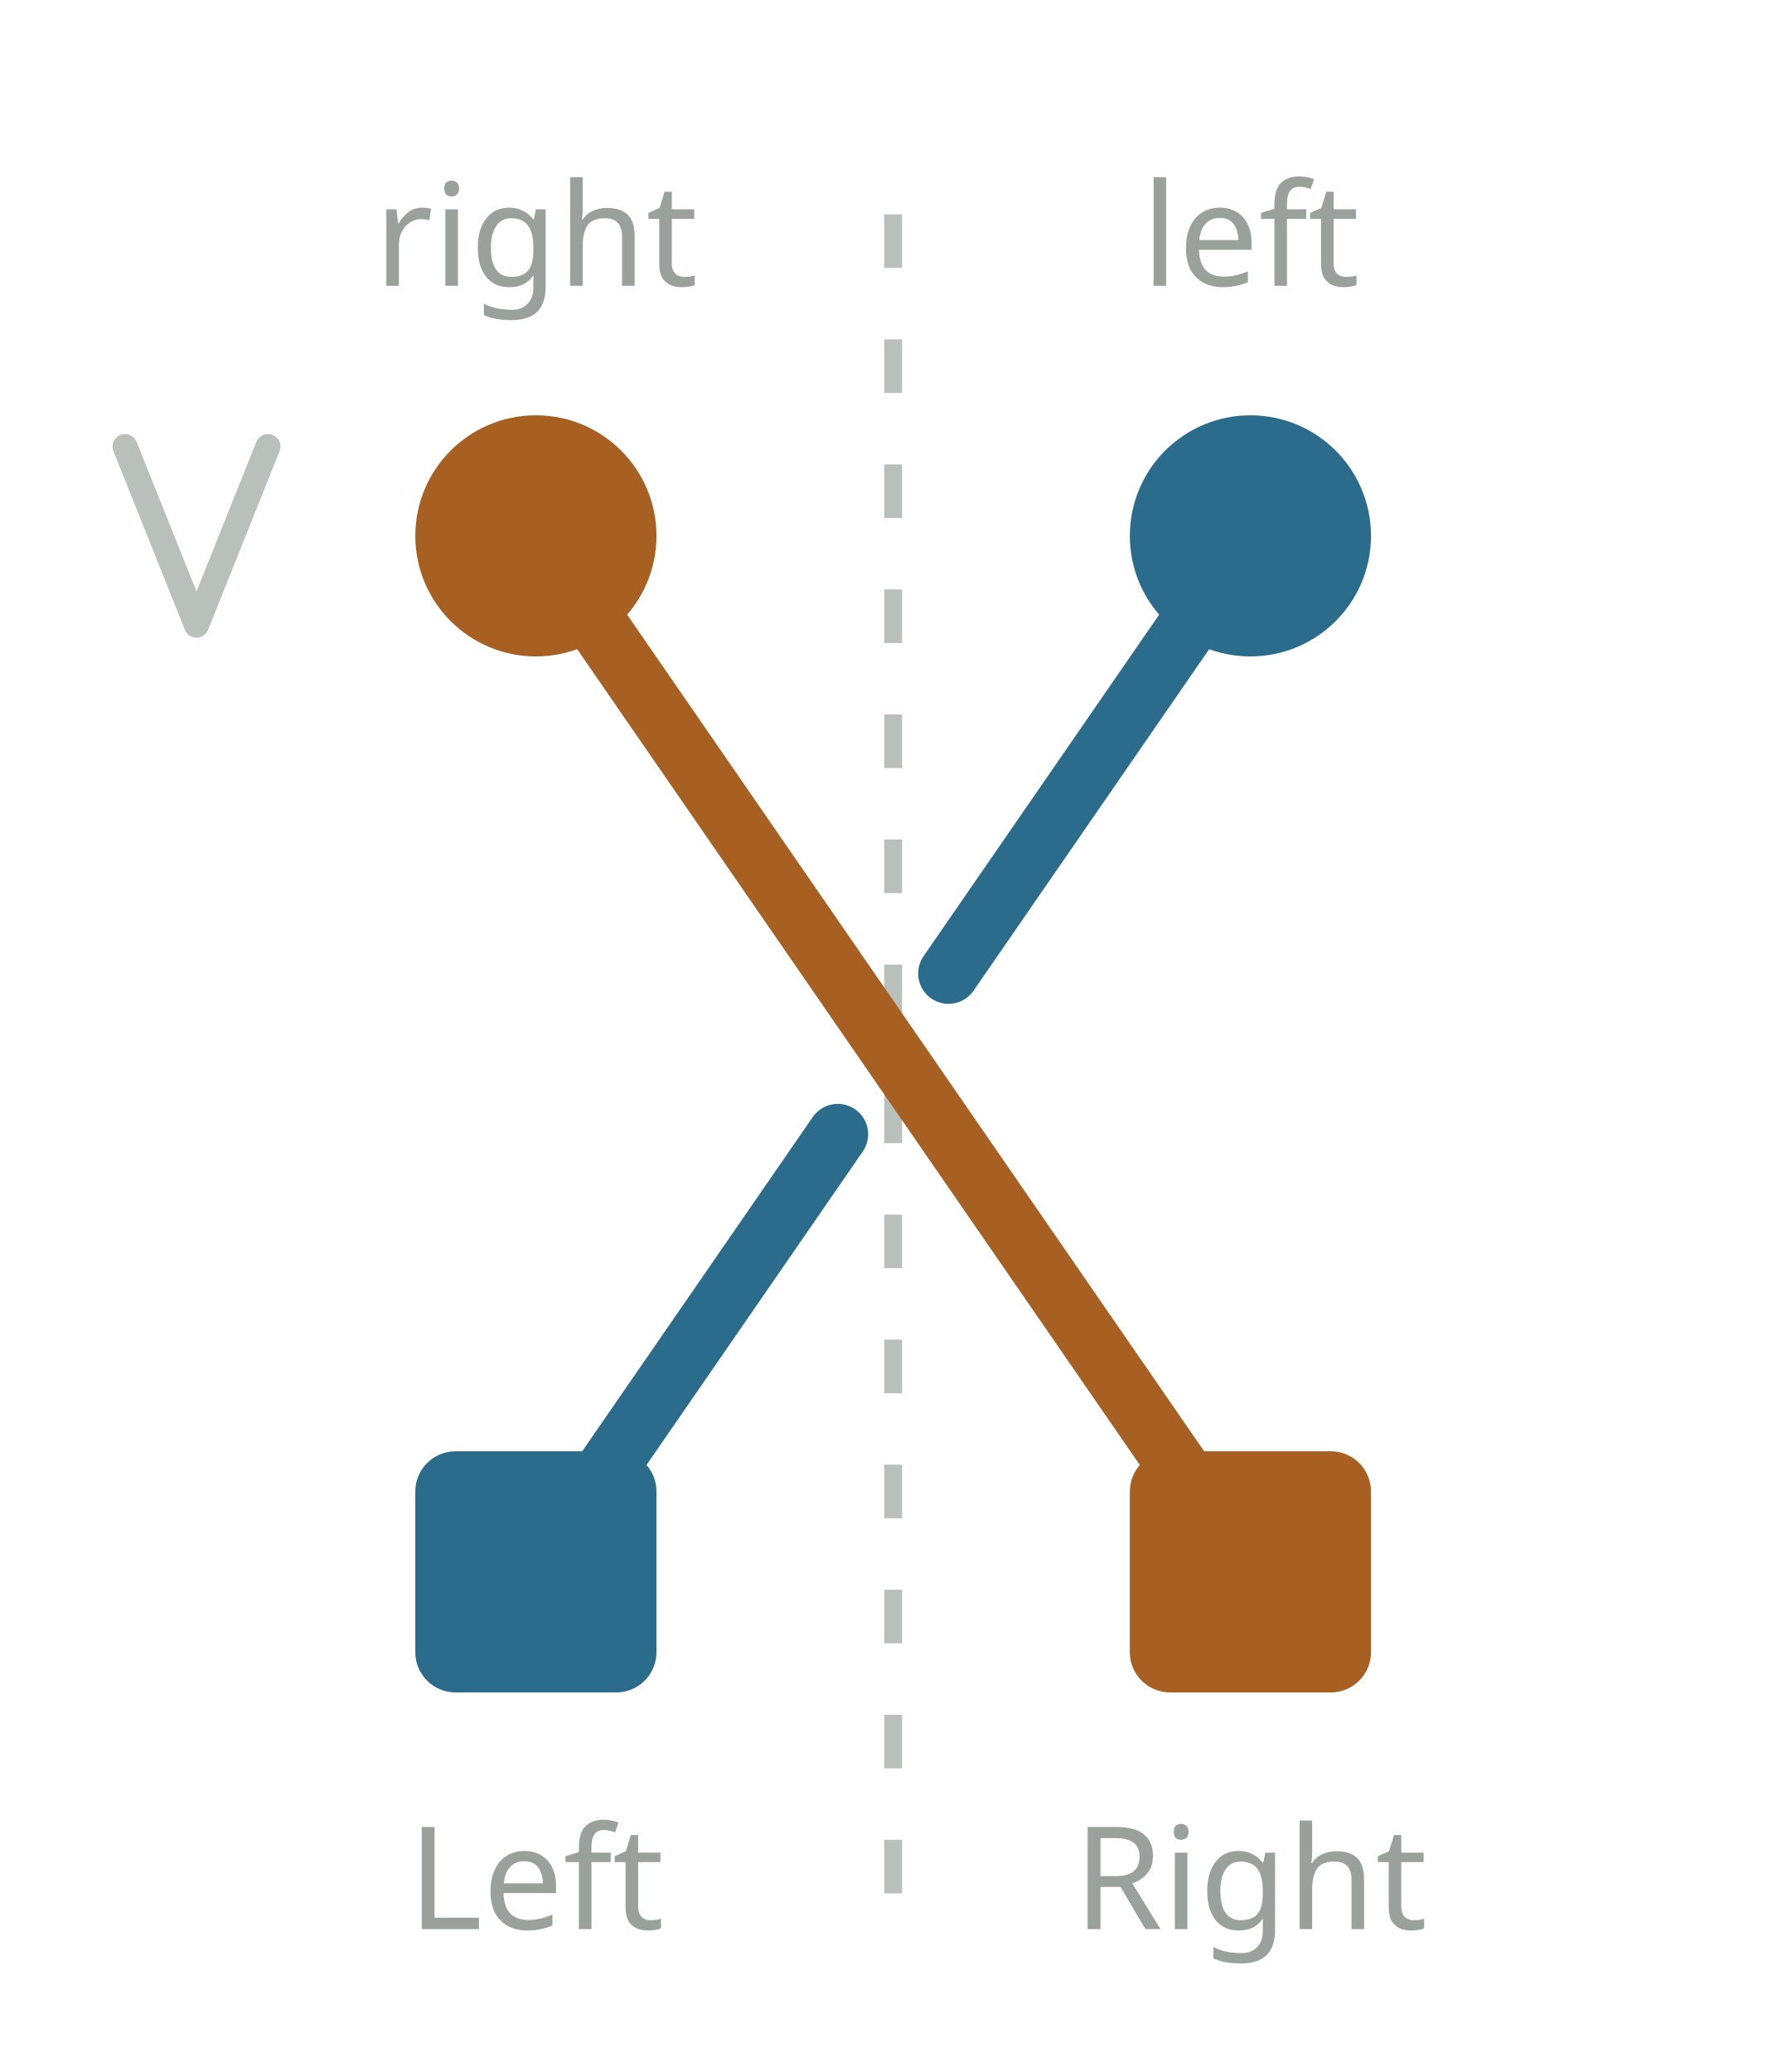
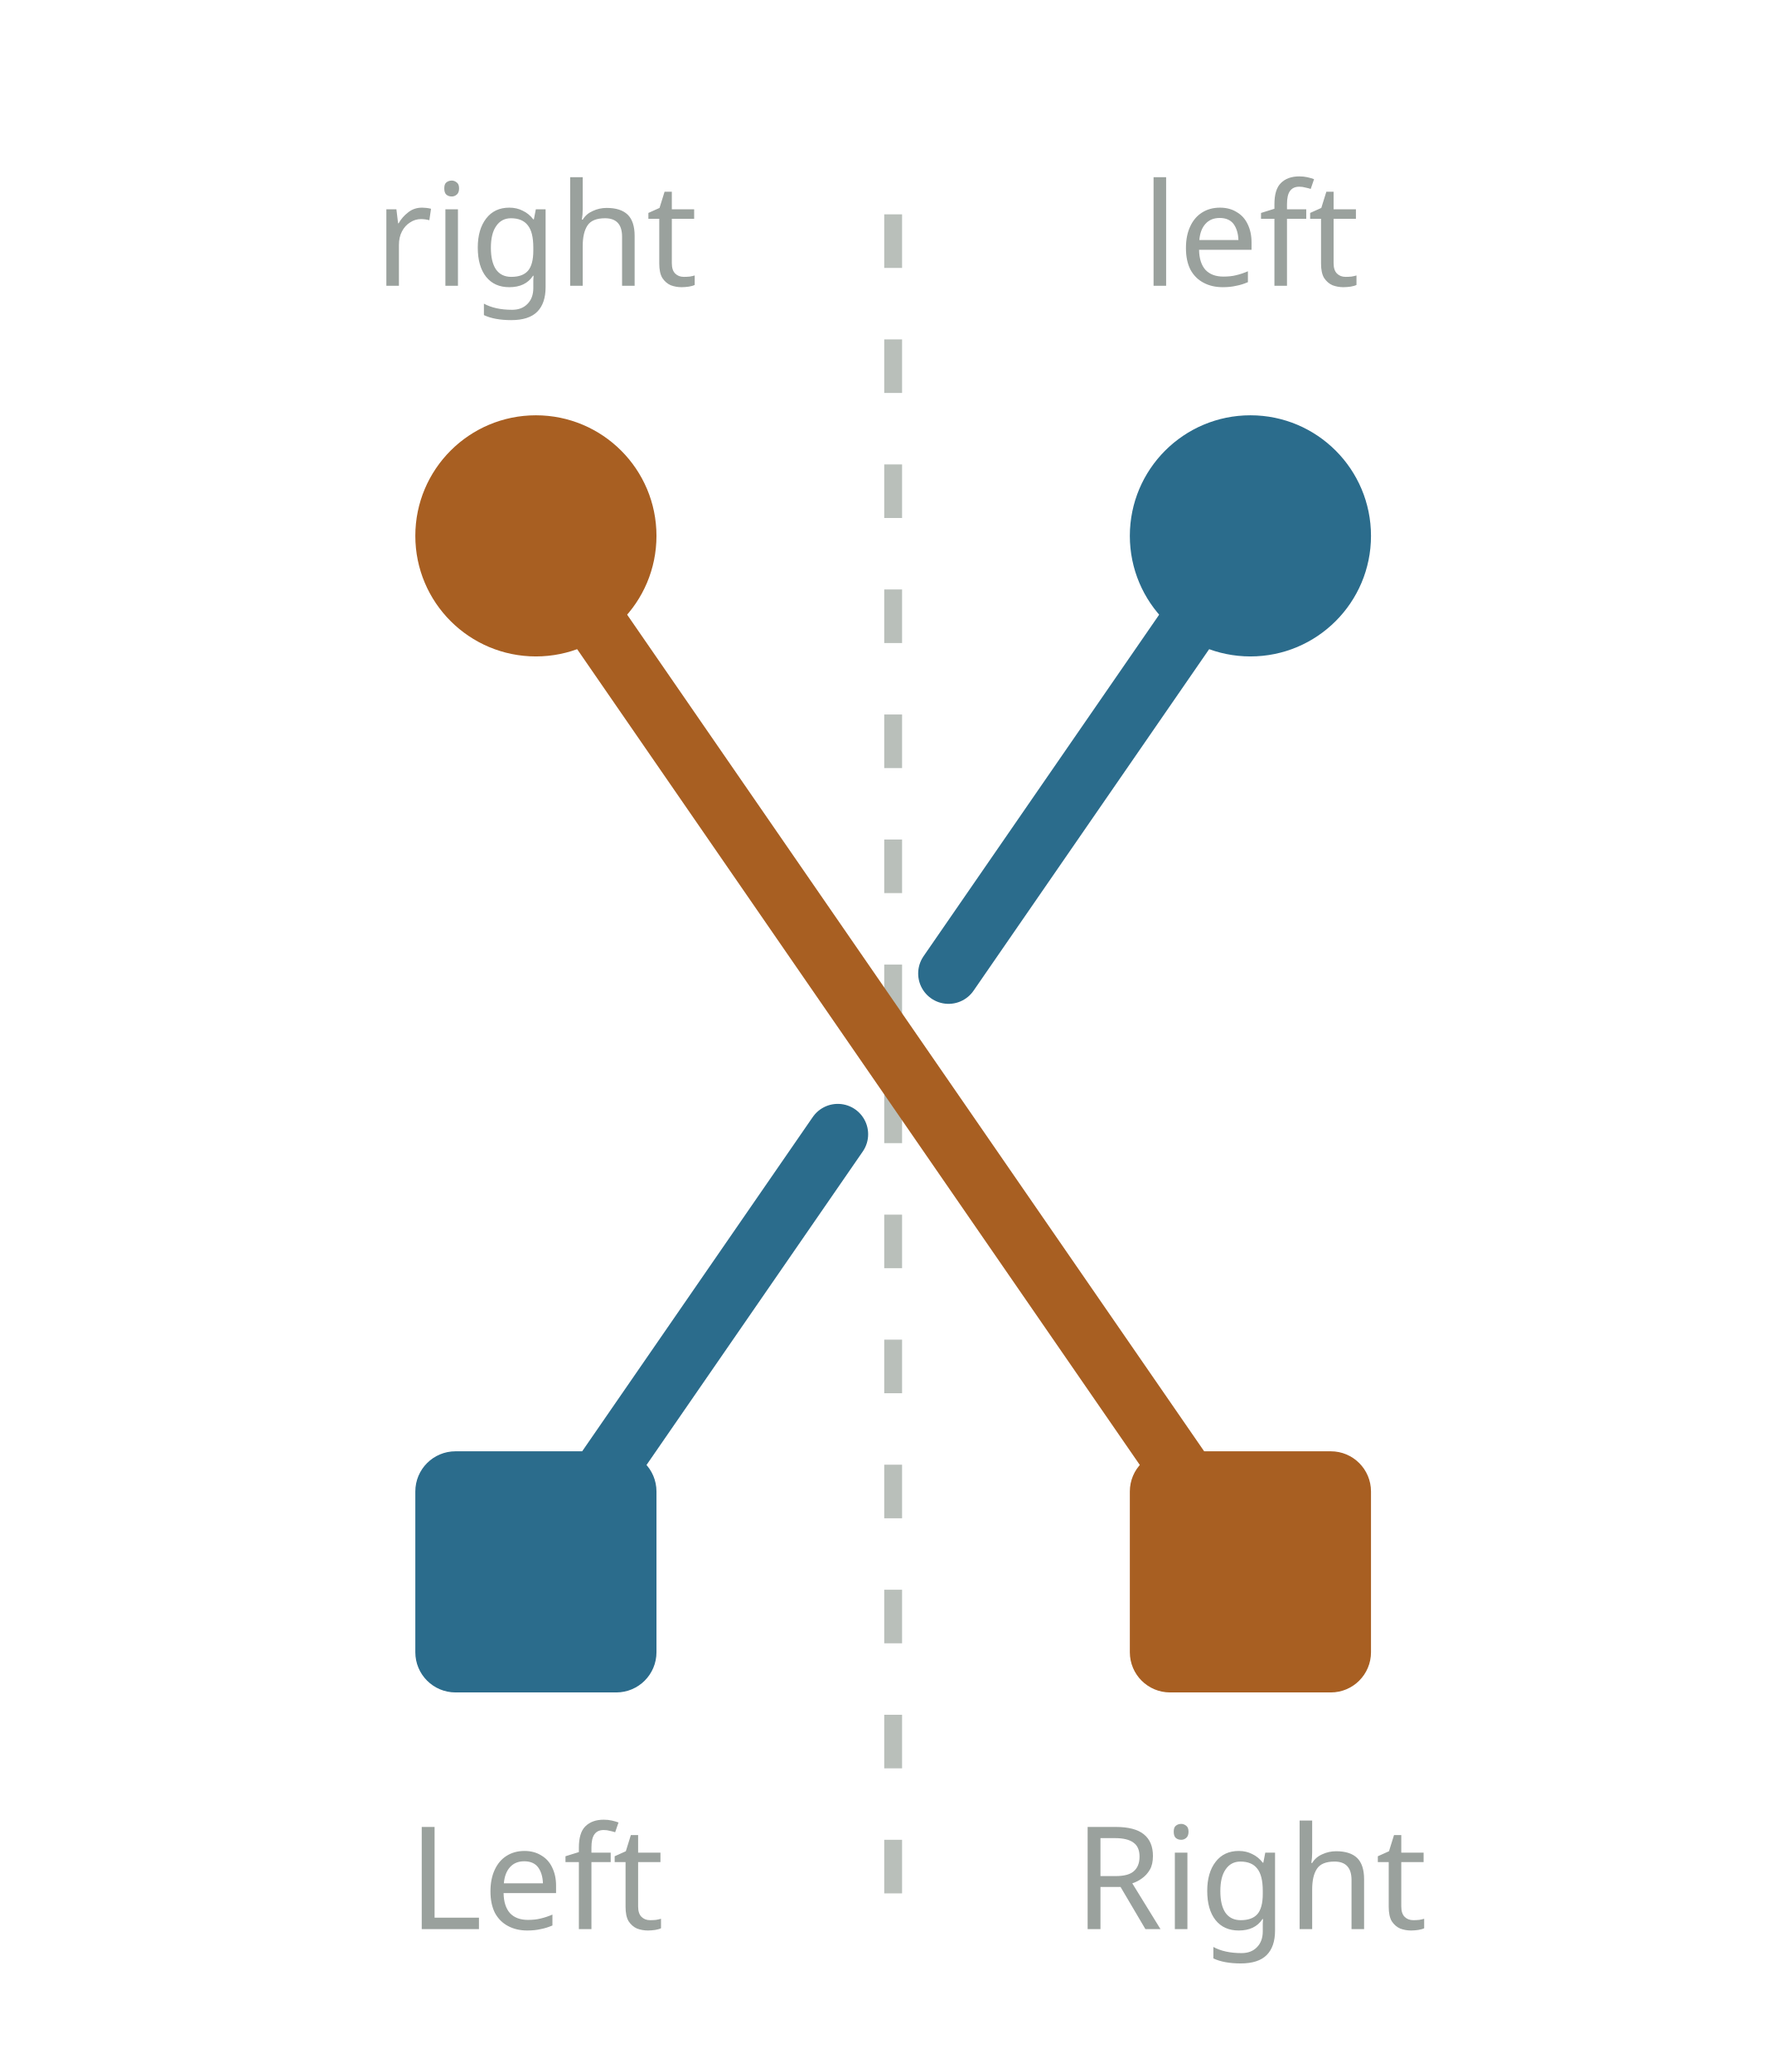
<svg xmlns="http://www.w3.org/2000/svg" viewBox="0 0 100 116" class="frame" role="img">
  <line x1="50.0" y1="12.0" x2="50.0" y2="106.0" style="stroke: var(--rule-strong, #b9bfba); stroke-width: 1; stroke-dasharray: 3 4" />
  <line x1="30.0" y1="88.0" x2="46.9" y2="63.5" style="stroke: var(--left, #2b6c8c); stroke-width: 3.4; stroke-linecap: round" />
  <line x1="53.1" y1="54.5" x2="70.0" y2="30.0" style="stroke: var(--left, #2b6c8c); stroke-width: 3.4; stroke-linecap: round" />
  <line x1="70.0" y1="88.0" x2="30.0" y2="30.0" style="stroke: var(--right, #a85f22); stroke-width: 3.4; stroke-linecap: round" />
  <rect x="24" y="82" width="12" height="12" rx="1.5" style="fill: var(--left, #2b6c8c); stroke: var(--left, #2b6c8c); stroke-width: 1.5" />
  <rect x="64" y="82" width="12" height="12" rx="1.5" style="fill: var(--right, #a85f22); stroke: var(--right, #a85f22); stroke-width: 1.5" />
  <circle cx="70" cy="30" r="6" style="fill: var(--left, #2b6c8c); stroke: var(--left, #2b6c8c); stroke-width: 1.5" />
  <circle cx="30" cy="30" r="6" style="fill: var(--right, #a85f22); stroke: var(--right, #a85f22); stroke-width: 1.5" />
  <text class="caption" x="30" y="16" text-anchor="middle" style="font: 8px ui-sans-serif, system-ui, sans-serif; fill: var(--faint, #9aa19d)">right</text>
  <text class="caption" x="70" y="16" text-anchor="middle" style="font: 8px ui-sans-serif, system-ui, sans-serif; fill: var(--faint, #9aa19d)">left</text>
  <text class="caption" x="30" y="108" text-anchor="middle" style="font: 8px ui-sans-serif, system-ui, sans-serif; fill: var(--faint, #9aa19d)">Left</text>
  <text class="caption" x="70" y="108" text-anchor="middle" style="font: 8px ui-sans-serif, system-ui, sans-serif; fill: var(--faint, #9aa19d)">Right</text>
-   <polyline points="7,25 11,35 15,25" style="fill: none; stroke: var(--rule-strong, #b9bfba); stroke-width: 1.4; stroke-linecap: round; stroke-linejoin: round" />
</svg>
